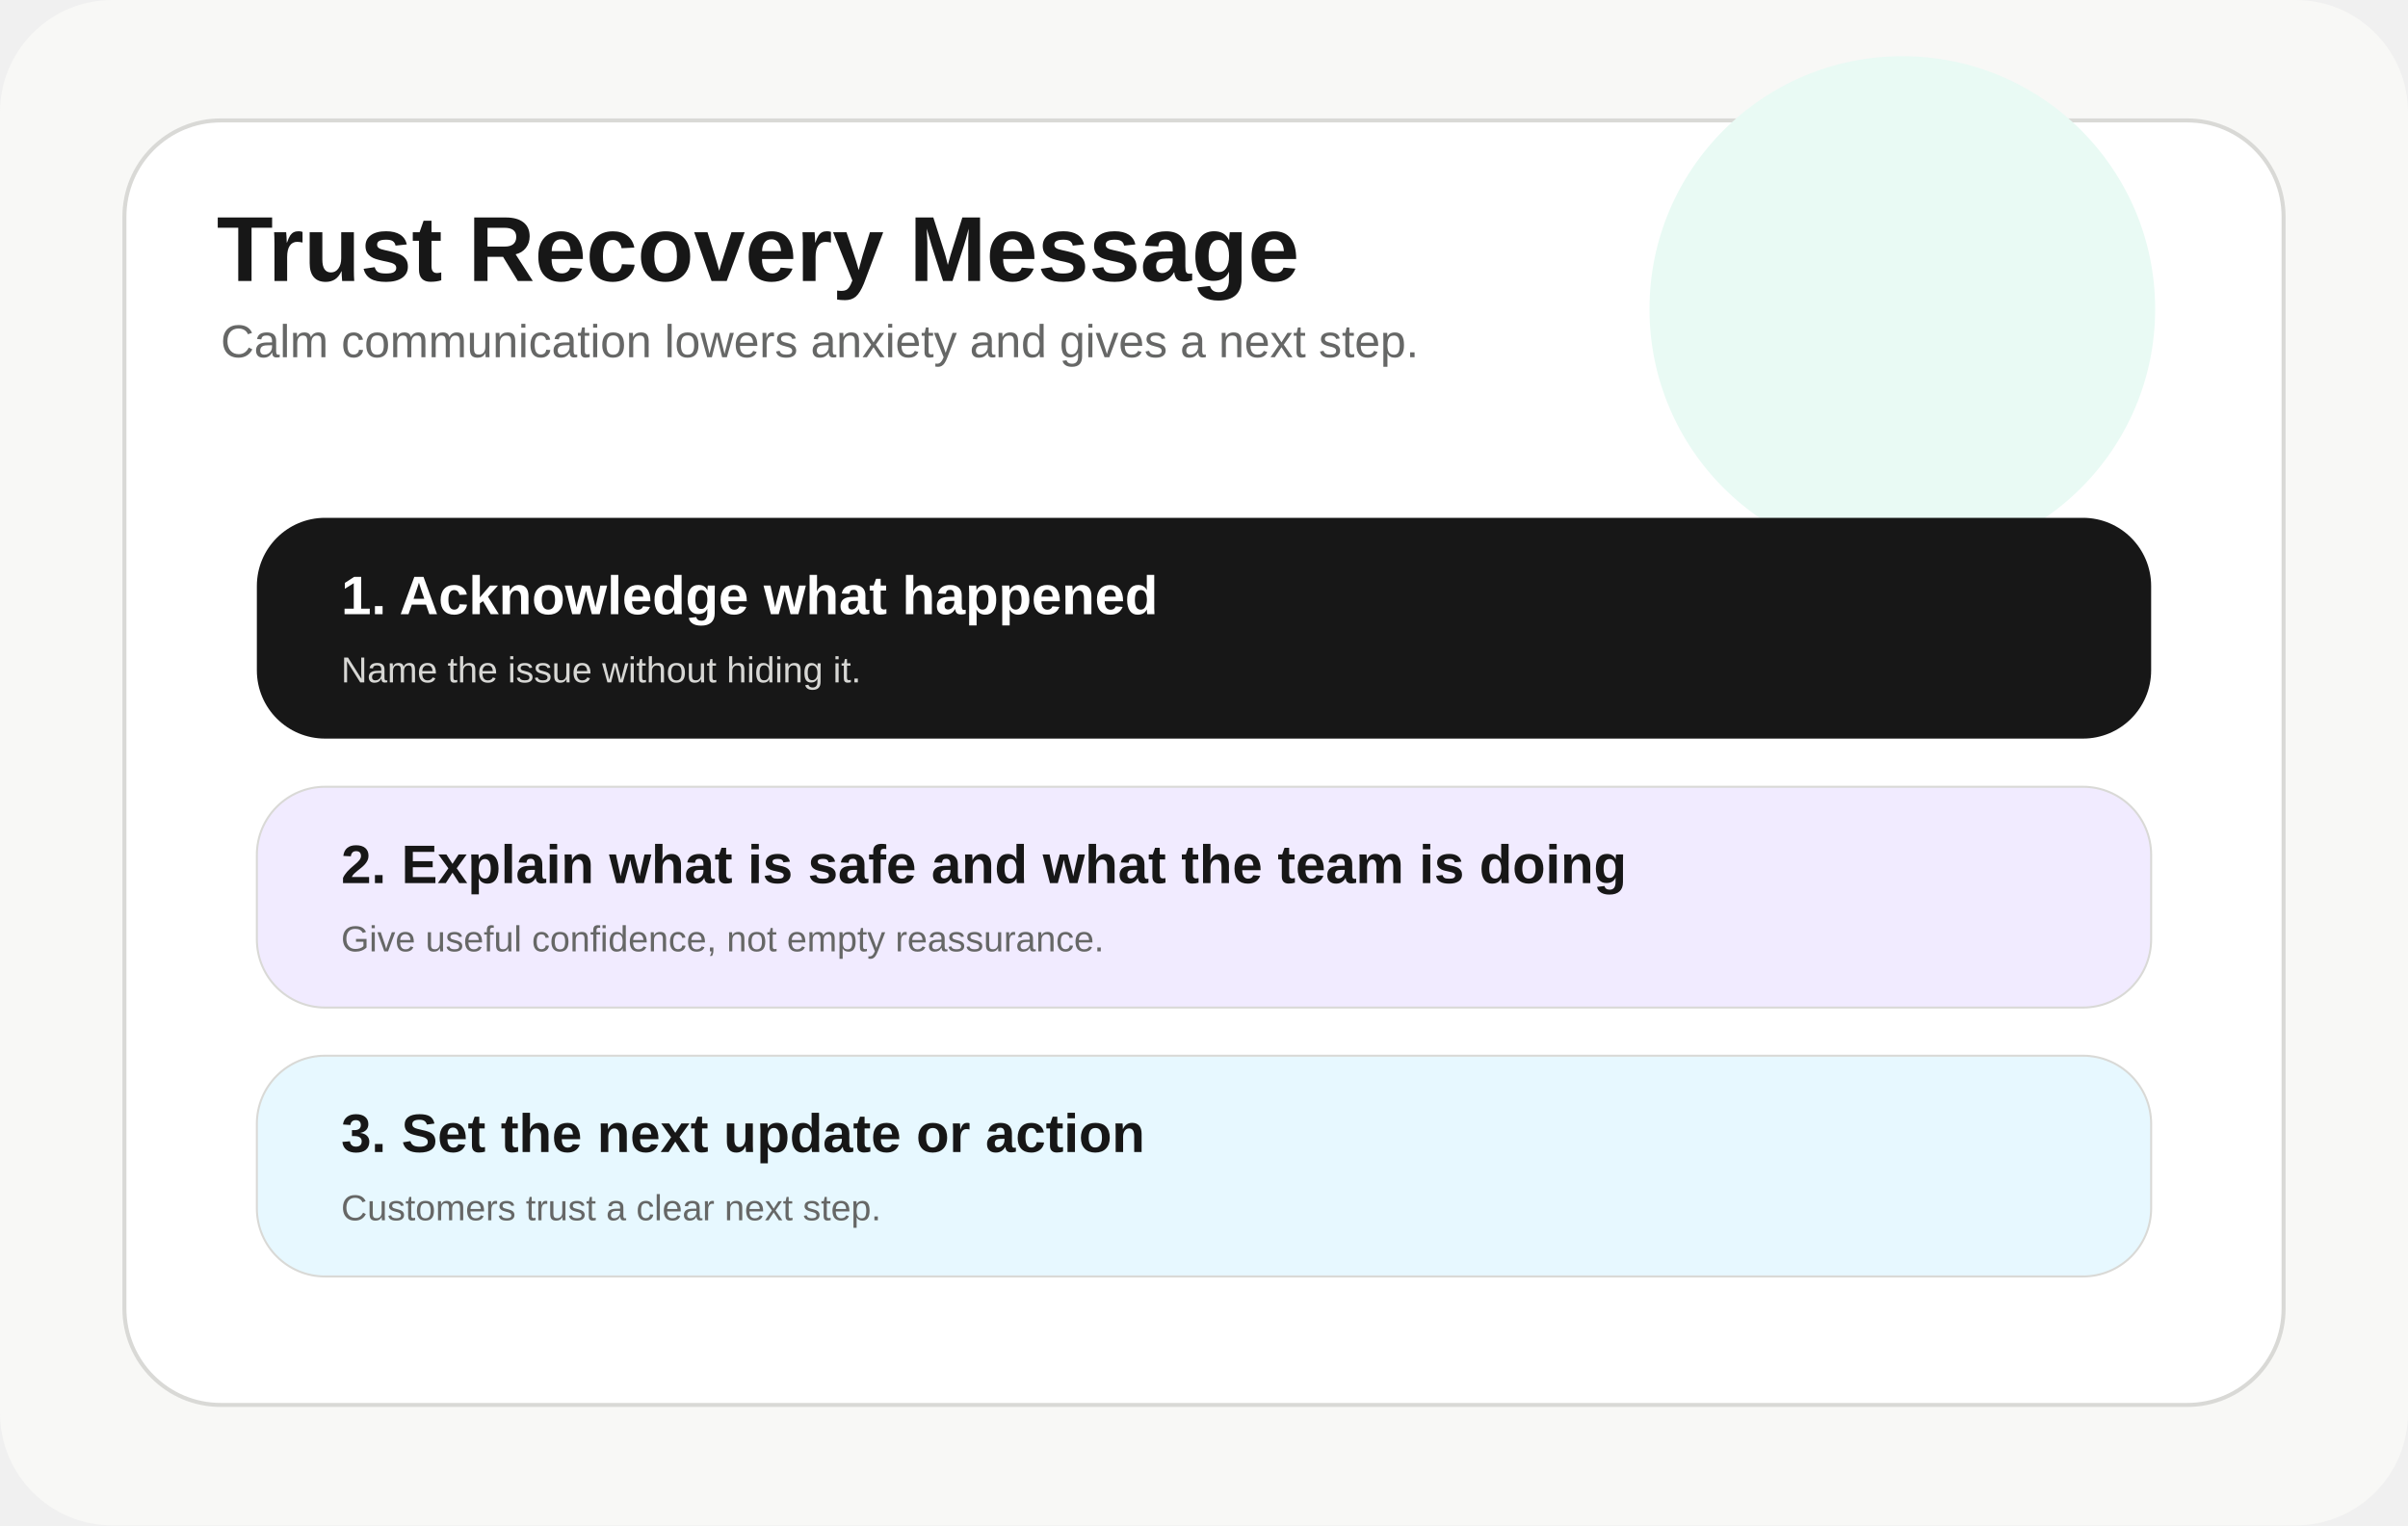
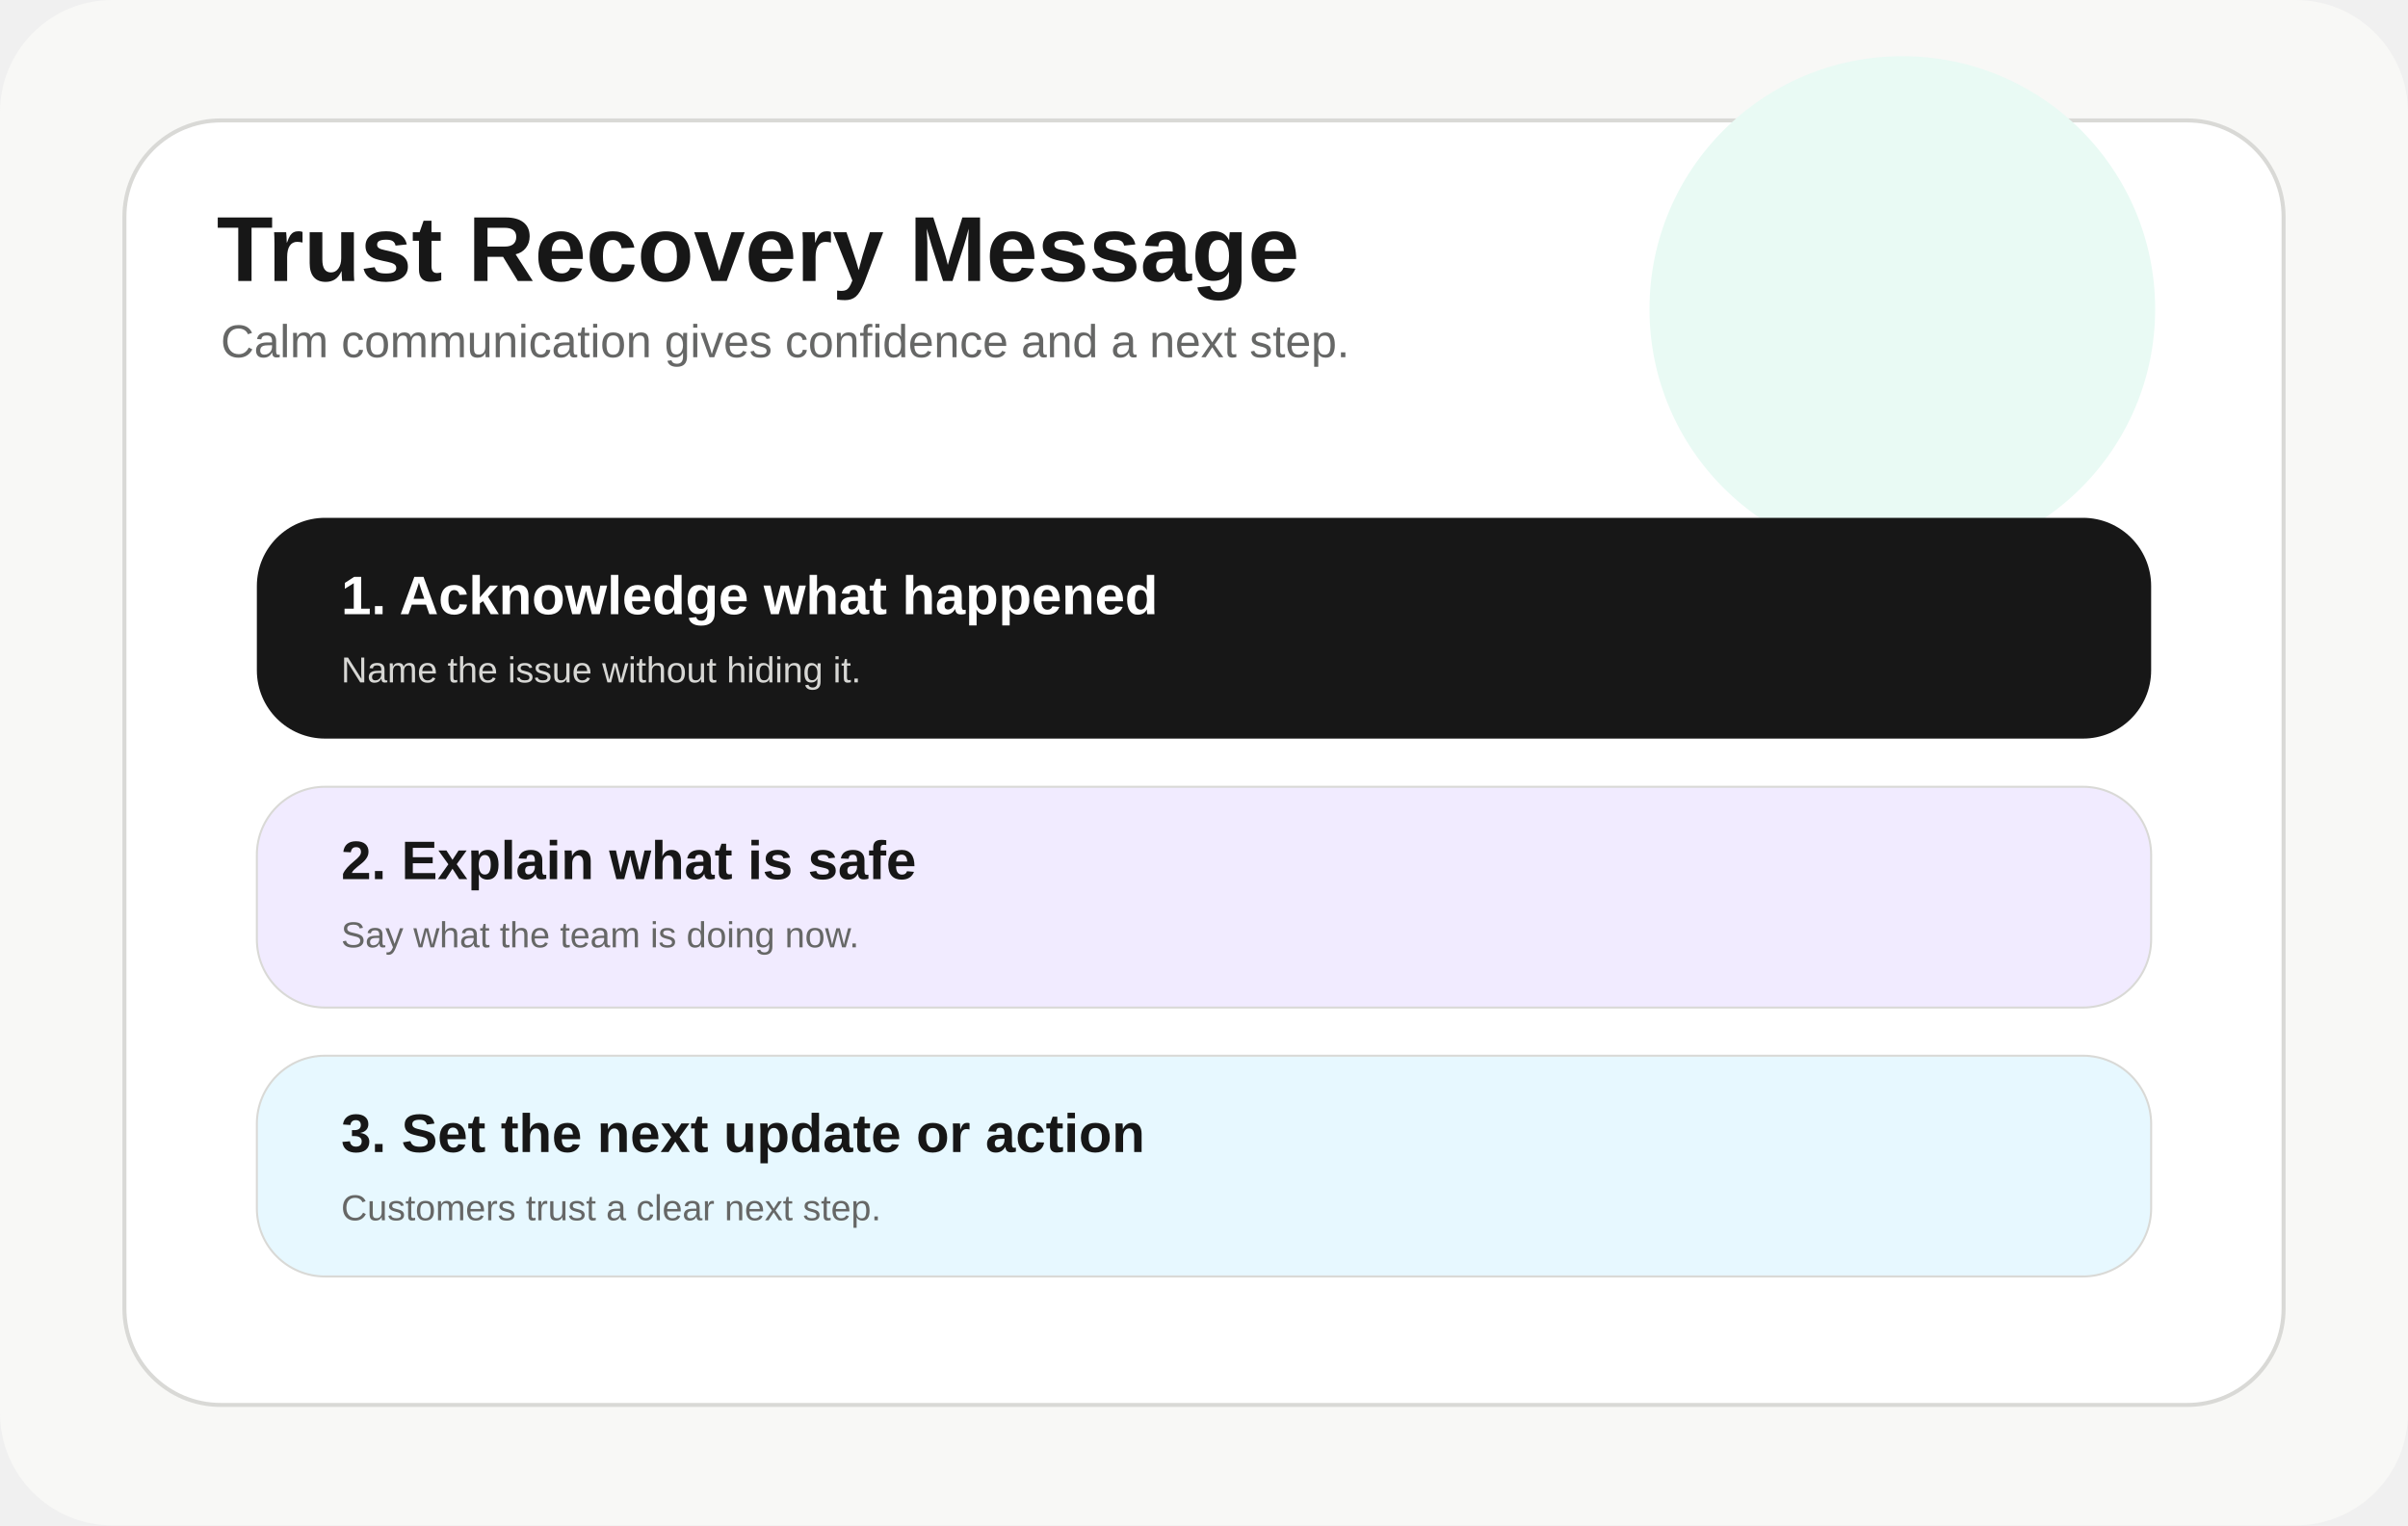
<svg xmlns="http://www.w3.org/2000/svg" width="1200" height="760" viewBox="0 0 1200 760" fill="none">
  <rect width="1200" height="760" rx="56" fill="#F8F8F6" />
  <rect x="62" y="60" width="1076" height="640" rx="48" fill="#FFFFFF" stroke="#D9D9D6" stroke-width="2" />
  <circle cx="948" cy="154" r="126" fill="#E9FAF4" />
  <text x="108" y="140" fill="#171717" font-family="Arial, sans-serif" font-size="46" font-weight="700">Trust Recovery Message</text>
-   <text x="110" y="178" fill="#666766" font-family="Arial, sans-serif" font-size="23">Calm communication lowers anxiety and gives a next step.</text>
+   <text x="110" y="178" fill="#666766" font-family="Arial, sans-serif" font-size="23">Calm communication gives confidence and a next step.</text>
  <g font-family="Arial, sans-serif">
    <rect x="128" y="258" width="944" height="110" rx="34" fill="#171717" />
    <text x="170" y="306" fill="#FFFFFF" font-size="27" font-weight="700">1. Acknowledge what happened</text>
    <text x="170" y="340" fill="#D7D7D4" font-size="18">Name the issue without hiding it.</text>
    <rect x="128" y="392" width="944" height="110" rx="34" fill="#F1EBFF" stroke="#D9D9D6" />
-     <text x="170" y="440" fill="#171717" font-size="27" font-weight="700">2. Explain what is safe and what the team is doing</text>
-     <text x="170" y="474" fill="#666766" font-size="18">Give useful confidence, not empty reassurance.</text>
+     <text x="170" y="438" fill="#171717" font-size="27" font-weight="700">2. Explain what is safe</text>
+     <text x="170" y="472" fill="#666766" font-size="18">Say what the team is doing now.</text>
    <rect x="128" y="526" width="944" height="110" rx="34" fill="#E7F8FF" stroke="#D9D9D6" />
    <text x="170" y="574" fill="#171717" font-size="27" font-weight="700">3. Set the next update or action</text>
    <text x="170" y="608" fill="#666766" font-size="18">Customers trust a clear next step.</text>
  </g>
</svg>
